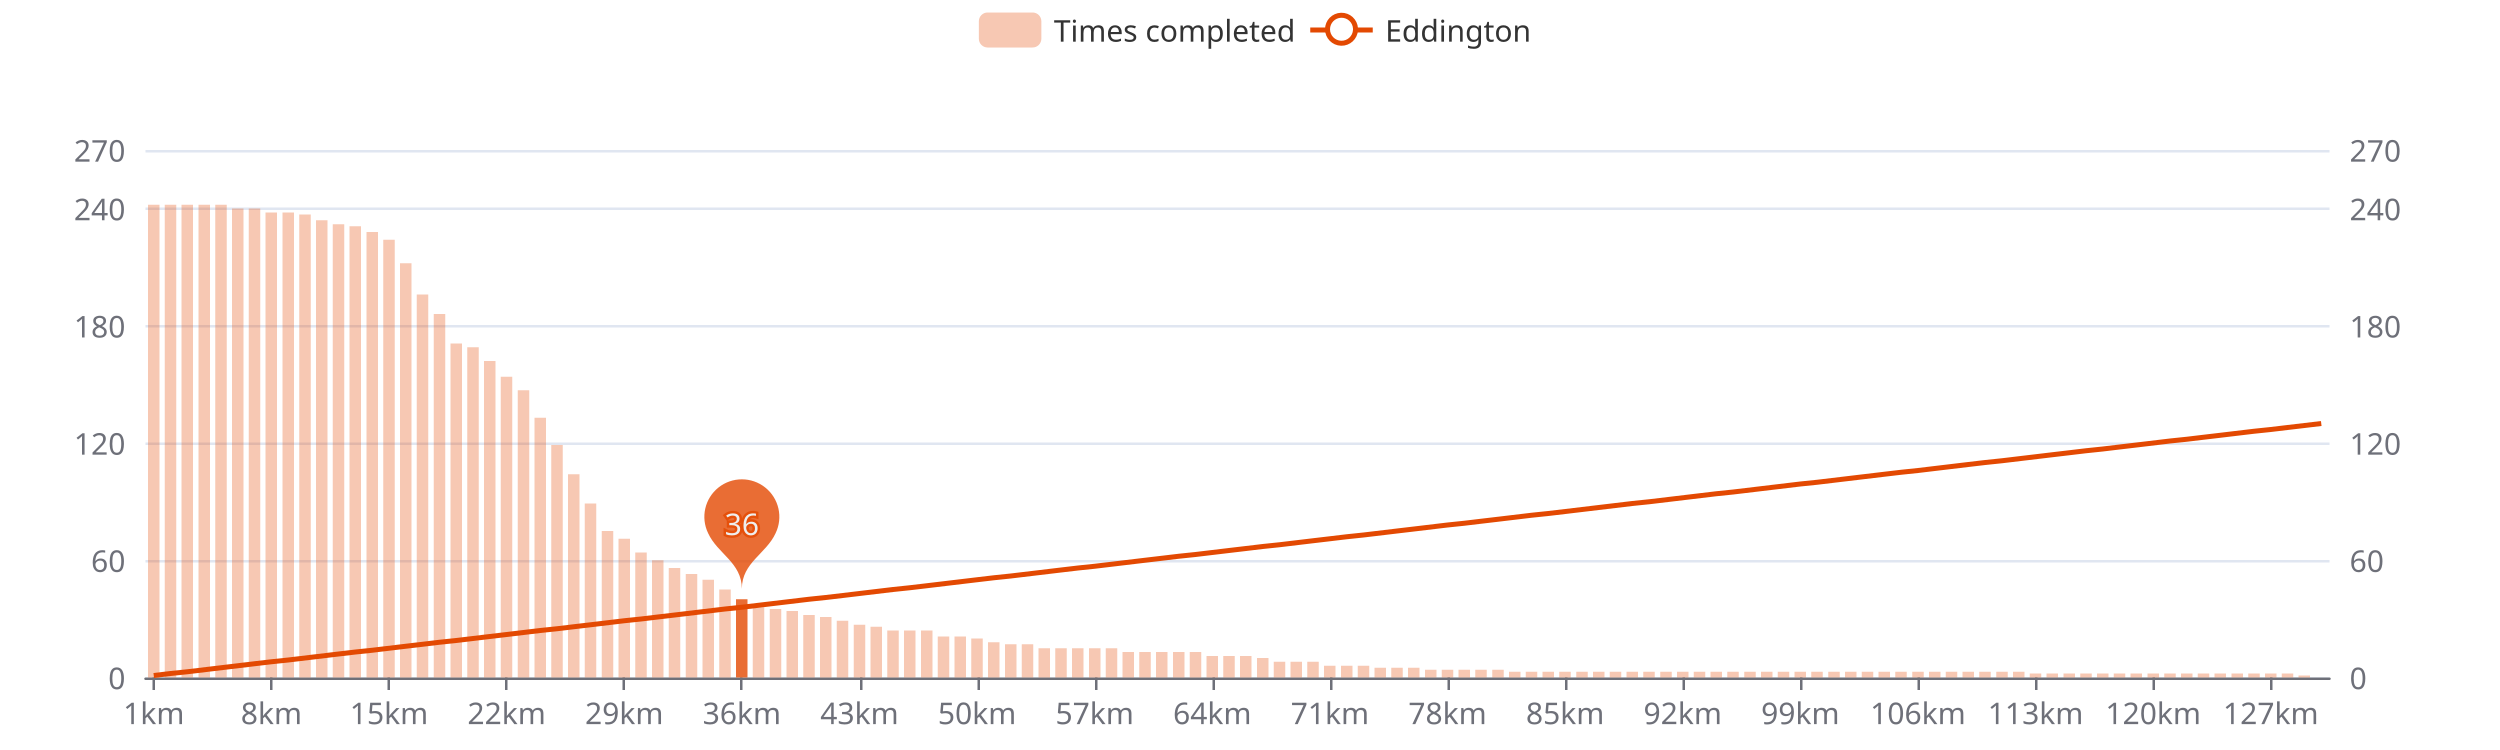
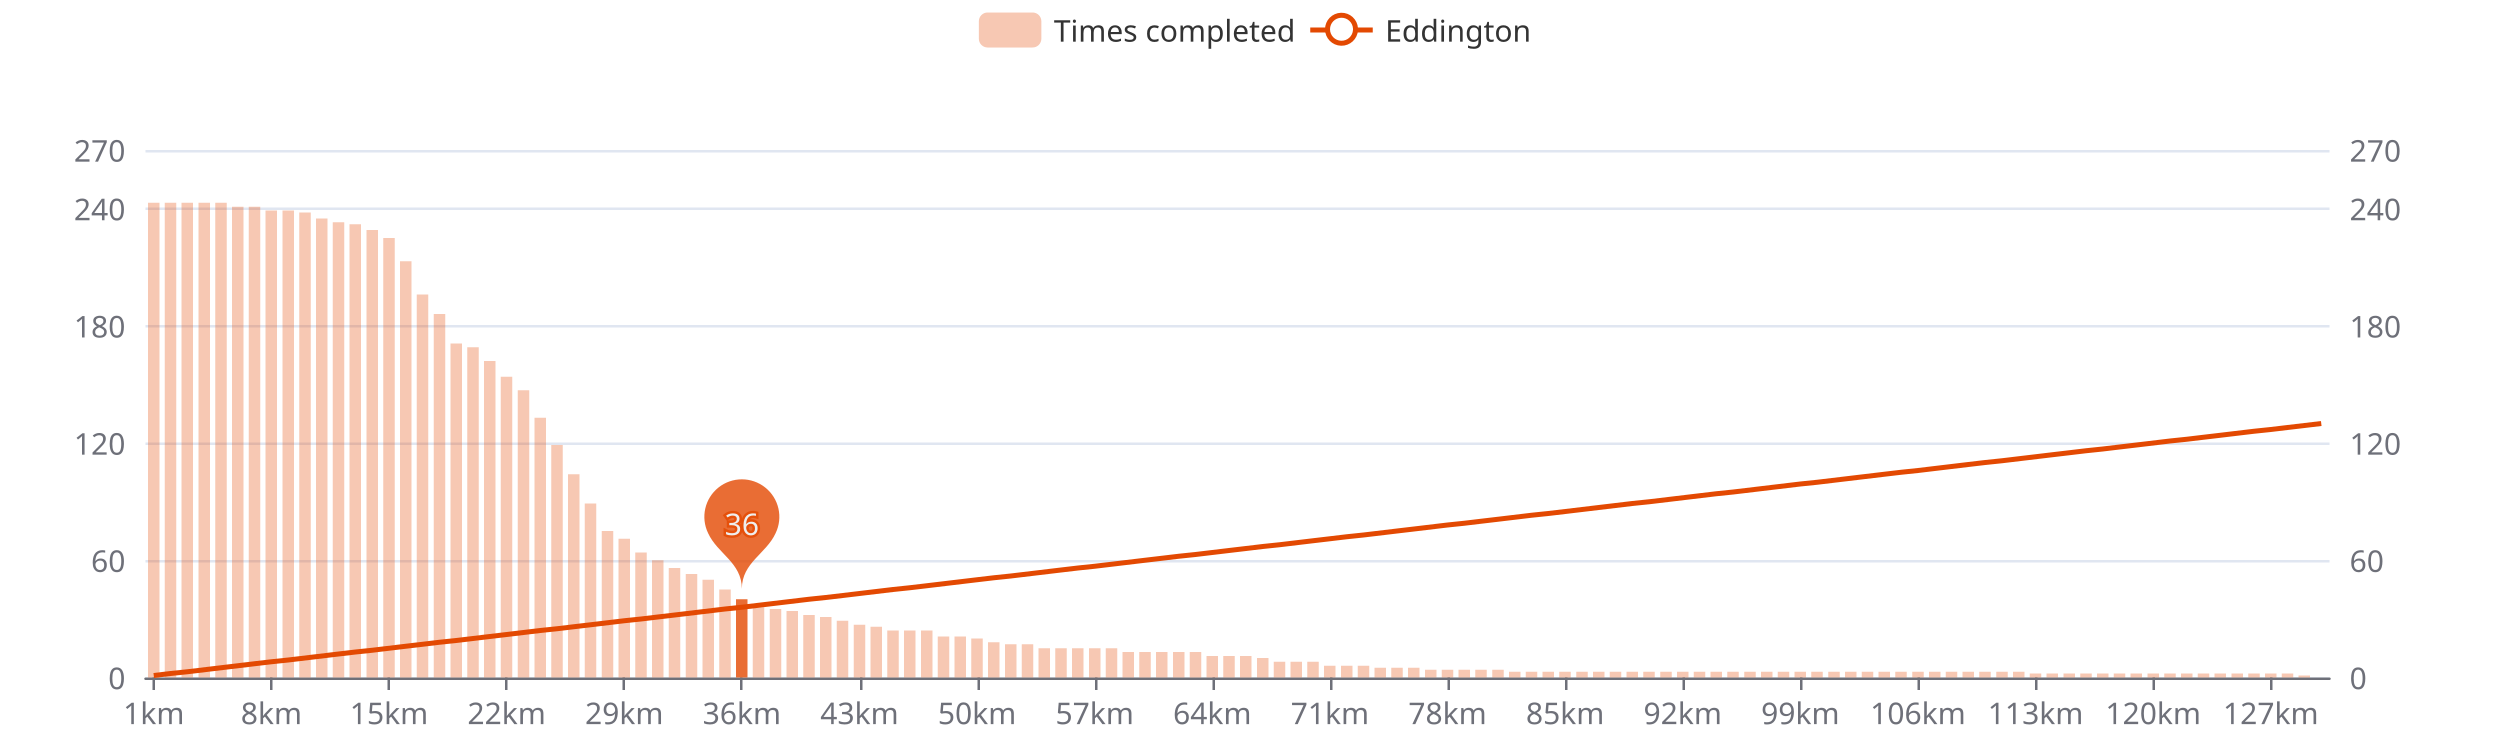
<svg xmlns="http://www.w3.org/2000/svg" width="1000" height="300" version="1.1" baseProfile="full" viewBox="0 0 1000 300">
  <rect width="1000" height="300" x="0" y="0" id="0" fill="#ffffff" />
  <path d="M58.2 271.5L931.8 271.5" fill="none" stroke="#E0E6F1" />
  <path d="M58.2 224.5L931.8 224.5" fill="none" stroke="#E0E6F1" />
  <path d="M58.2 177.5L931.8 177.5" fill="none" stroke="#E0E6F1" />
  <path d="M58.2 130.5L931.8 130.5" fill="none" stroke="#E0E6F1" />
  <path d="M58.2 83.5L931.8 83.5" fill="none" stroke="#E0E6F1" />
  <path d="M58.2 60.5L931.8 60.5" fill="none" stroke="#E0E6F1" />
  <path d="M58.2 271.5L931.8 271.5" fill="none" stroke="#6E7079" stroke-linecap="round" />
  <path d="M61.5 271L61.5 276" fill="none" stroke="#6E7079" />
  <path d="M108.5 271L108.5 276" fill="none" stroke="#6E7079" />
  <path d="M155.5 271L155.5 276" fill="none" stroke="#6E7079" />
  <path d="M202.5 271L202.5 276" fill="none" stroke="#6E7079" />
  <path d="M249.5 271L249.5 276" fill="none" stroke="#6E7079" />
  <path d="M296.5 271L296.5 276" fill="none" stroke="#6E7079" />
  <path d="M344.5 271L344.5 276" fill="none" stroke="#6E7079" />
  <path d="M391.5 271L391.5 276" fill="none" stroke="#6E7079" />
  <path d="M438.5 271L438.5 276" fill="none" stroke="#6E7079" />
  <path d="M485.5 271L485.5 276" fill="none" stroke="#6E7079" />
  <path d="M532.5 271L532.5 276" fill="none" stroke="#6E7079" />
  <path d="M579.5 271L579.5 276" fill="none" stroke="#6E7079" />
  <path d="M626.5 271L626.5 276" fill="none" stroke="#6E7079" />
  <path d="M673.5 271L673.5 276" fill="none" stroke="#6E7079" />
  <path d="M720.5 271L720.5 276" fill="none" stroke="#6E7079" />
  <path d="M767.5 271L767.5 276" fill="none" stroke="#6E7079" />
  <path d="M814.5 271L814.5 276" fill="none" stroke="#6E7079" />
  <path d="M861.5 271L861.5 276" fill="none" stroke="#6E7079" />
  <path d="M908.5 271L908.5 276" fill="none" stroke="#6E7079" />
  <text dominant-baseline="central" text-anchor="end" style="font-size:12px;font-family:sans-serif;" transform="translate(50.16 271)" fill="#6E7079">0</text>
  <text dominant-baseline="central" text-anchor="end" style="font-size:12px;font-family:sans-serif;" transform="translate(50.16 224.1111)" fill="#6E7079">60</text>
  <text dominant-baseline="central" text-anchor="end" style="font-size:12px;font-family:sans-serif;" transform="translate(50.16 177.2222)" fill="#6E7079">120</text>
  <text dominant-baseline="central" text-anchor="end" style="font-size:12px;font-family:sans-serif;" transform="translate(50.16 130.3333)" fill="#6E7079">180</text>
  <text dominant-baseline="central" text-anchor="end" style="font-size:12px;font-family:sans-serif;" transform="translate(50.16 83.4444)" fill="#6E7079">240</text>
  <text dominant-baseline="central" text-anchor="end" style="font-size:12px;font-family:sans-serif;" transform="translate(50.16 60)" fill="#6E7079">270</text>
  <text dominant-baseline="central" text-anchor="start" style="font-size:12px;font-family:sans-serif;" transform="translate(939.84 271)" fill="#6E7079">0</text>
  <text dominant-baseline="central" text-anchor="start" style="font-size:12px;font-family:sans-serif;" transform="translate(939.84 224.1111)" fill="#6E7079">60</text>
  <text dominant-baseline="central" text-anchor="start" style="font-size:12px;font-family:sans-serif;" transform="translate(939.84 177.2222)" fill="#6E7079">120</text>
  <text dominant-baseline="central" text-anchor="start" style="font-size:12px;font-family:sans-serif;" transform="translate(939.84 130.3333)" fill="#6E7079">180</text>
  <text dominant-baseline="central" text-anchor="start" style="font-size:12px;font-family:sans-serif;" transform="translate(939.84 83.4444)" fill="#6E7079">240</text>
  <text dominant-baseline="central" text-anchor="start" style="font-size:12px;font-family:sans-serif;" transform="translate(939.84 60)" fill="#6E7079">270</text>
  <text dominant-baseline="central" text-anchor="middle" style="font-size:12px;font-family:sans-serif;" y="6" transform="translate(61.5203 279)" fill="#6E7079">1km</text>
  <text dominant-baseline="central" text-anchor="middle" style="font-size:12px;font-family:sans-serif;" y="6" transform="translate(108.5646 279)" fill="#6E7079">8km</text>
  <text dominant-baseline="central" text-anchor="middle" style="font-size:12px;font-family:sans-serif;" y="6" transform="translate(155.6089 279)" fill="#6E7079">15km</text>
  <text dominant-baseline="central" text-anchor="middle" style="font-size:12px;font-family:sans-serif;" y="6" transform="translate(202.6532 279)" fill="#6E7079">22km</text>
  <text dominant-baseline="central" text-anchor="middle" style="font-size:12px;font-family:sans-serif;" y="6" transform="translate(249.6975 279)" fill="#6E7079">29km</text>
  <text dominant-baseline="central" text-anchor="middle" style="font-size:12px;font-family:sans-serif;" y="6" transform="translate(296.7418 279)" fill="#6E7079">36km</text>
  <text dominant-baseline="central" text-anchor="middle" style="font-size:12px;font-family:sans-serif;" y="6" transform="translate(343.7862 279)" fill="#6E7079">43km</text>
  <text dominant-baseline="central" text-anchor="middle" style="font-size:12px;font-family:sans-serif;" y="6" transform="translate(390.8305 279)" fill="#6E7079">50km</text>
  <text dominant-baseline="central" text-anchor="middle" style="font-size:12px;font-family:sans-serif;" y="6" transform="translate(437.8748 279)" fill="#6E7079">57km</text>
  <text dominant-baseline="central" text-anchor="middle" style="font-size:12px;font-family:sans-serif;" y="6" transform="translate(484.9191 279)" fill="#6E7079">64km</text>
  <text dominant-baseline="central" text-anchor="middle" style="font-size:12px;font-family:sans-serif;" y="6" transform="translate(531.9634 279)" fill="#6E7079">71km</text>
  <text dominant-baseline="central" text-anchor="middle" style="font-size:12px;font-family:sans-serif;" y="6" transform="translate(579.0077 279)" fill="#6E7079">78km</text>
  <text dominant-baseline="central" text-anchor="middle" style="font-size:12px;font-family:sans-serif;" y="6" transform="translate(626.052 279)" fill="#6E7079">85km</text>
  <text dominant-baseline="central" text-anchor="middle" style="font-size:12px;font-family:sans-serif;" y="6" transform="translate(673.0963 279)" fill="#6E7079">92km</text>
  <text dominant-baseline="central" text-anchor="middle" style="font-size:12px;font-family:sans-serif;" y="6" transform="translate(720.1406 279)" fill="#6E7079">99km</text>
  <text dominant-baseline="central" text-anchor="middle" style="font-size:12px;font-family:sans-serif;" y="6" transform="translate(767.1849 279)" fill="#6E7079">106km</text>
  <text dominant-baseline="central" text-anchor="middle" style="font-size:12px;font-family:sans-serif;" y="6" transform="translate(814.2292 279)" fill="#6E7079">113km</text>
  <text dominant-baseline="central" text-anchor="middle" style="font-size:12px;font-family:sans-serif;" y="6" transform="translate(861.2735 279)" fill="#6E7079">120km</text>
  <text dominant-baseline="central" text-anchor="middle" style="font-size:12px;font-family:sans-serif;" y="6" transform="translate(908.3178 279)" fill="#6E7079">127km</text>
-   <path d="M59.2 271l4.6 0l0 -189.1l-4.6 0Z" fill="rgb(227,73,2)" fill-opacity="0.3" />
-   <path d="M65.9 271l4.6 0l0 -189.1l-4.6 0Z" fill="rgb(227,73,2)" fill-opacity="0.3" />
-   <path d="M72.6 271l4.6 0l0 -189.1l-4.6 0Z" fill="rgb(227,73,2)" fill-opacity="0.3" />
-   <path d="M79.4 271l4.6 0l0 -189.1l-4.6 0Z" fill="rgb(227,73,2)" fill-opacity="0.3" />
-   <path d="M86.1 271l4.6 0l0 -189.1l-4.6 0Z" fill="rgb(227,73,2)" fill-opacity="0.3" />
-   <path d="M92.8 271l4.6 0l0 -187.6l-4.6 0Z" fill="rgb(227,73,2)" fill-opacity="0.3" />
-   <path d="M99.5 271l4.6 0l0 -187.6l-4.6 0Z" fill="rgb(227,73,2)" fill-opacity="0.3" />
-   <path d="M106.2 271l4.6 0l0 -186l-4.6 0Z" fill="rgb(227,73,2)" fill-opacity="0.3" />
-   <path d="M113 271l4.6 0l0 -186l-4.6 0Z" fill="rgb(227,73,2)" fill-opacity="0.3" />
-   <path d="M119.7 271l4.6 0l0 -185.2l-4.6 0Z" fill="rgb(227,73,2)" fill-opacity="0.3" />
-   <path d="M126.4 271l4.6 0l0 -182.9l-4.6 0Z" fill="rgb(227,73,2)" fill-opacity="0.3" />
-   <path d="M133.1 271l4.6 0l0 -181.3l-4.6 0Z" fill="rgb(227,73,2)" fill-opacity="0.3" />
-   <path d="M139.8 271l4.6 0l0 -180.5l-4.6 0Z" fill="rgb(227,73,2)" fill-opacity="0.3" />
-   <path d="M146.6 271l4.6 0l0 -178.2l-4.6 0Z" fill="rgb(227,73,2)" fill-opacity="0.3" />
-   <path d="M153.3 271l4.6 0l0 -175.1l-4.6 0Z" fill="rgb(227,73,2)" fill-opacity="0.3" />
-   <path d="M160 271l4.6 0l0 -165.7l-4.6 0Z" fill="rgb(227,73,2)" fill-opacity="0.3" />
+   <path d="M59.2 271l4.6 0l0 -189.9l-4.6 0Z" fill="rgb(227,73,2)" fill-opacity="0.3" />
+   <path d="M65.9 271l4.6 0l0 -189.9l-4.6 0Z" fill="rgb(227,73,2)" fill-opacity="0.3" />
+   <path d="M72.6 271l4.6 0l0 -189.9l-4.6 0Z" fill="rgb(227,73,2)" fill-opacity="0.3" />
+   <path d="M79.4 271l4.6 0l0 -189.9l-4.6 0Z" fill="rgb(227,73,2)" fill-opacity="0.3" />
+   <path d="M86.1 271l4.6 0l0 -189.9l-4.6 0Z" fill="rgb(227,73,2)" fill-opacity="0.3" />
+   <path d="M92.8 271l4.6 0l0 -188.3l-4.6 0Z" fill="rgb(227,73,2)" fill-opacity="0.3" />
+   <path d="M99.5 271l4.6 0l0 -188.3l-4.6 0Z" fill="rgb(227,73,2)" fill-opacity="0.3" />
+   <path d="M106.2 271l4.6 0l0 -186.8l-4.6 0Z" fill="rgb(227,73,2)" fill-opacity="0.3" />
+   <path d="M113 271l4.6 0l0 -186.8l-4.6 0Z" fill="rgb(227,73,2)" fill-opacity="0.3" />
+   <path d="M119.7 271l4.6 0l0 -186l-4.6 0Z" fill="rgb(227,73,2)" fill-opacity="0.3" />
+   <path d="M126.4 271l4.6 0l0 -183.6l-4.6 0Z" fill="rgb(227,73,2)" fill-opacity="0.3" />
+   <path d="M133.1 271l4.6 0l0 -182.1l-4.6 0Z" fill="rgb(227,73,2)" fill-opacity="0.3" />
+   <path d="M139.8 271l4.6 0l0 -181.3l-4.6 0Z" fill="rgb(227,73,2)" fill-opacity="0.3" />
+   <path d="M146.6 271l4.6 0l0 -179l-4.6 0Z" fill="rgb(227,73,2)" fill-opacity="0.3" />
+   <path d="M153.3 271l4.6 0l0 -175.8l-4.6 0Z" fill="rgb(227,73,2)" fill-opacity="0.3" />
+   <path d="M160 271l4.6 0l0 -166.5l-4.6 0Z" fill="rgb(227,73,2)" fill-opacity="0.3" />
  <path d="M166.7 271l4.6 0l0 -153.2l-4.6 0Z" fill="rgb(227,73,2)" fill-opacity="0.3" />
  <path d="M173.5 271l4.6 0l0 -145.4l-4.6 0Z" fill="rgb(227,73,2)" fill-opacity="0.3" />
  <path d="M180.2 271l4.6 0l0 -133.6l-4.6 0Z" fill="rgb(227,73,2)" fill-opacity="0.3" />
  <path d="M186.9 271l4.6 0l0 -132.1l-4.6 0Z" fill="rgb(227,73,2)" fill-opacity="0.3" />
  <path d="M193.6 271l4.6 0l0 -126.6l-4.6 0Z" fill="rgb(227,73,2)" fill-opacity="0.3" />
  <path d="M200.3 271l4.6 0l0 -120.3l-4.6 0Z" fill="rgb(227,73,2)" fill-opacity="0.3" />
  <path d="M207.1 271l4.6 0l0 -114.9l-4.6 0Z" fill="rgb(227,73,2)" fill-opacity="0.3" />
  <path d="M213.8 271l4.6 0l0 -103.9l-4.6 0Z" fill="rgb(227,73,2)" fill-opacity="0.3" />
  <path d="M220.5 271l4.6 0l0 -93l-4.6 0Z" fill="rgb(227,73,2)" fill-opacity="0.3" />
  <path d="M227.2 271l4.6 0l0 -81.3l-4.6 0Z" fill="rgb(227,73,2)" fill-opacity="0.3" />
  <path d="M233.9 271l4.6 0l0 -69.6l-4.6 0Z" fill="rgb(227,73,2)" fill-opacity="0.3" />
  <path d="M240.7 271l4.6 0l0 -58.6l-4.6 0Z" fill="rgb(227,73,2)" fill-opacity="0.3" />
  <path d="M247.4 271l4.6 0l0 -55.5l-4.6 0Z" fill="rgb(227,73,2)" fill-opacity="0.3" />
  <path d="M254.1 271l4.6 0l0 -50l-4.6 0Z" fill="rgb(227,73,2)" fill-opacity="0.3" />
  <path d="M260.8 271l4.6 0l0 -46.9l-4.6 0Z" fill="rgb(227,73,2)" fill-opacity="0.3" />
  <path d="M267.5 271l4.6 0l0 -43.8l-4.6 0Z" fill="rgb(227,73,2)" fill-opacity="0.3" />
  <path d="M274.3 271l4.6 0l0 -41.4l-4.6 0Z" fill="rgb(227,73,2)" fill-opacity="0.3" />
  <path d="M281 271l4.6 0l0 -39.1l-4.6 0Z" fill="rgb(227,73,2)" fill-opacity="0.3" />
  <path d="M287.7 271l4.6 0l0 -35.2l-4.6 0Z" fill="rgb(227,73,2)" fill-opacity="0.3" />
  <path d="M294.4 271l4.6 0l0 -31.3l-4.6 0Z" fill="rgb(227,73,2)" fill-opacity="0.8" />
  <path d="M301.1 271l4.6 0l0 -28.1l-4.6 0Z" fill="rgb(227,73,2)" fill-opacity="0.3" />
  <path d="M307.9 271l4.6 0l0 -27.4l-4.6 0Z" fill="rgb(227,73,2)" fill-opacity="0.3" />
  <path d="M314.6 271l4.6 0l0 -26.6l-4.6 0Z" fill="rgb(227,73,2)" fill-opacity="0.3" />
  <path d="M321.3 271l4.6 0l0 -25l-4.6 0Z" fill="rgb(227,73,2)" fill-opacity="0.3" />
  <path d="M328 271l4.6 0l0 -24.2l-4.6 0Z" fill="rgb(227,73,2)" fill-opacity="0.3" />
  <path d="M334.7 271l4.6 0l0 -22.7l-4.6 0Z" fill="rgb(227,73,2)" fill-opacity="0.3" />
  <path d="M341.5 271l4.6 0l0 -21.1l-4.6 0Z" fill="rgb(227,73,2)" fill-opacity="0.3" />
  <path d="M348.2 271l4.6 0l0 -20.3l-4.6 0Z" fill="rgb(227,73,2)" fill-opacity="0.3" />
  <path d="M354.9 271l4.6 0l0 -18.8l-4.6 0Z" fill="rgb(227,73,2)" fill-opacity="0.3" />
  <path d="M361.6 271l4.6 0l0 -18.8l-4.6 0Z" fill="rgb(227,73,2)" fill-opacity="0.3" />
  <path d="M368.4 271l4.6 0l0 -18.8l-4.6 0Z" fill="rgb(227,73,2)" fill-opacity="0.3" />
  <path d="M375.1 271l4.6 0l0 -16.4l-4.6 0Z" fill="rgb(227,73,2)" fill-opacity="0.3" />
  <path d="M381.8 271l4.6 0l0 -16.4l-4.6 0Z" fill="rgb(227,73,2)" fill-opacity="0.3" />
  <path d="M388.5 271l4.6 0l0 -15.6l-4.6 0Z" fill="rgb(227,73,2)" fill-opacity="0.3" />
  <path d="M395.2 271l4.6 0l0 -14.1l-4.6 0Z" fill="rgb(227,73,2)" fill-opacity="0.3" />
  <path d="M402 271l4.6 0l0 -13.3l-4.6 0Z" fill="rgb(227,73,2)" fill-opacity="0.3" />
  <path d="M408.7 271l4.6 0l0 -13.3l-4.6 0Z" fill="rgb(227,73,2)" fill-opacity="0.3" />
  <path d="M415.4 271l4.6 0l0 -11.7l-4.6 0Z" fill="rgb(227,73,2)" fill-opacity="0.3" />
  <path d="M422.1 271l4.6 0l0 -11.7l-4.6 0Z" fill="rgb(227,73,2)" fill-opacity="0.3" />
  <path d="M428.8 271l4.6 0l0 -11.7l-4.6 0Z" fill="rgb(227,73,2)" fill-opacity="0.3" />
  <path d="M435.6 271l4.6 0l0 -11.7l-4.6 0Z" fill="rgb(227,73,2)" fill-opacity="0.3" />
  <path d="M442.3 271l4.6 0l0 -11.7l-4.6 0Z" fill="rgb(227,73,2)" fill-opacity="0.3" />
  <path d="M449 271l4.6 0l0 -10.2l-4.6 0Z" fill="rgb(227,73,2)" fill-opacity="0.3" />
  <path d="M455.7 271l4.6 0l0 -10.2l-4.6 0Z" fill="rgb(227,73,2)" fill-opacity="0.3" />
  <path d="M462.4 271l4.6 0l0 -10.2l-4.6 0Z" fill="rgb(227,73,2)" fill-opacity="0.3" />
  <path d="M469.2 271l4.6 0l0 -10.2l-4.6 0Z" fill="rgb(227,73,2)" fill-opacity="0.3" />
  <path d="M475.9 271l4.6 0l0 -10.2l-4.6 0Z" fill="rgb(227,73,2)" fill-opacity="0.3" />
  <path d="M482.6 271l4.6 0l0 -8.6l-4.6 0Z" fill="rgb(227,73,2)" fill-opacity="0.3" />
  <path d="M489.3 271l4.6 0l0 -8.6l-4.6 0Z" fill="rgb(227,73,2)" fill-opacity="0.3" />
  <path d="M496 271l4.6 0l0 -8.6l-4.6 0Z" fill="rgb(227,73,2)" fill-opacity="0.3" />
  <path d="M502.8 271l4.6 0l0 -7.8l-4.6 0Z" fill="rgb(227,73,2)" fill-opacity="0.3" />
  <path d="M509.5 271l4.6 0l0 -6.3l-4.6 0Z" fill="rgb(227,73,2)" fill-opacity="0.3" />
  <path d="M516.2 271l4.6 0l0 -6.3l-4.6 0Z" fill="rgb(227,73,2)" fill-opacity="0.3" />
  <path d="M522.9 271l4.6 0l0 -6.3l-4.6 0Z" fill="rgb(227,73,2)" fill-opacity="0.3" />
  <path d="M529.6 271l4.6 0l0 -4.7l-4.6 0Z" fill="rgb(227,73,2)" fill-opacity="0.3" />
  <path d="M536.4 271l4.6 0l0 -4.7l-4.6 0Z" fill="rgb(227,73,2)" fill-opacity="0.3" />
  <path d="M543.1 271l4.6 0l0 -4.7l-4.6 0Z" fill="rgb(227,73,2)" fill-opacity="0.3" />
  <path d="M549.8 271l4.6 0l0 -3.9l-4.6 0Z" fill="rgb(227,73,2)" fill-opacity="0.3" />
  <path d="M556.5 271l4.6 0l0 -3.9l-4.6 0Z" fill="rgb(227,73,2)" fill-opacity="0.3" />
  <path d="M563.2 271l4.6 0l0 -3.9l-4.6 0Z" fill="rgb(227,73,2)" fill-opacity="0.3" />
  <path d="M570 271l4.6 0l0 -3.1l-4.6 0Z" fill="rgb(227,73,2)" fill-opacity="0.3" />
  <path d="M576.7 271l4.6 0l0 -3.1l-4.6 0Z" fill="rgb(227,73,2)" fill-opacity="0.3" />
  <path d="M583.4 271l4.6 0l0 -3.1l-4.6 0Z" fill="rgb(227,73,2)" fill-opacity="0.3" />
  <path d="M590.1 271l4.6 0l0 -3.1l-4.6 0Z" fill="rgb(227,73,2)" fill-opacity="0.3" />
  <path d="M596.9 271l4.6 0l0 -3.1l-4.6 0Z" fill="rgb(227,73,2)" fill-opacity="0.3" />
  <path d="M603.6 271l4.6 0l0 -2.3l-4.6 0Z" fill="rgb(227,73,2)" fill-opacity="0.3" />
  <path d="M610.3 271l4.6 0l0 -2.3l-4.6 0Z" fill="rgb(227,73,2)" fill-opacity="0.3" />
  <path d="M617 271l4.6 0l0 -2.3l-4.6 0Z" fill="rgb(227,73,2)" fill-opacity="0.3" />
  <path d="M623.7 271l4.6 0l0 -2.3l-4.6 0Z" fill="rgb(227,73,2)" fill-opacity="0.3" />
  <path d="M630.5 271l4.6 0l0 -2.3l-4.6 0Z" fill="rgb(227,73,2)" fill-opacity="0.3" />
  <path d="M637.2 271l4.6 0l0 -2.3l-4.6 0Z" fill="rgb(227,73,2)" fill-opacity="0.3" />
  <path d="M643.9 271l4.6 0l0 -2.3l-4.6 0Z" fill="rgb(227,73,2)" fill-opacity="0.3" />
  <path d="M650.6 271l4.6 0l0 -2.3l-4.6 0Z" fill="rgb(227,73,2)" fill-opacity="0.3" />
  <path d="M657.3 271l4.6 0l0 -2.3l-4.6 0Z" fill="rgb(227,73,2)" fill-opacity="0.3" />
  <path d="M664.1 271l4.6 0l0 -2.3l-4.6 0Z" fill="rgb(227,73,2)" fill-opacity="0.3" />
  <path d="M670.8 271l4.6 0l0 -2.3l-4.6 0Z" fill="rgb(227,73,2)" fill-opacity="0.3" />
  <path d="M677.5 271l4.6 0l0 -2.3l-4.6 0Z" fill="rgb(227,73,2)" fill-opacity="0.3" />
  <path d="M684.2 271l4.6 0l0 -2.3l-4.6 0Z" fill="rgb(227,73,2)" fill-opacity="0.3" />
  <path d="M690.9 271l4.6 0l0 -2.3l-4.6 0Z" fill="rgb(227,73,2)" fill-opacity="0.3" />
  <path d="M697.7 271l4.6 0l0 -2.3l-4.6 0Z" fill="rgb(227,73,2)" fill-opacity="0.3" />
  <path d="M704.4 271l4.6 0l0 -2.3l-4.6 0Z" fill="rgb(227,73,2)" fill-opacity="0.3" />
  <path d="M711.1 271l4.6 0l0 -2.3l-4.6 0Z" fill="rgb(227,73,2)" fill-opacity="0.3" />
  <path d="M717.8 271l4.6 0l0 -2.3l-4.6 0Z" fill="rgb(227,73,2)" fill-opacity="0.3" />
  <path d="M724.5 271l4.6 0l0 -2.3l-4.6 0Z" fill="rgb(227,73,2)" fill-opacity="0.3" />
  <path d="M731.3 271l4.6 0l0 -2.3l-4.6 0Z" fill="rgb(227,73,2)" fill-opacity="0.3" />
  <path d="M738 271l4.6 0l0 -2.3l-4.6 0Z" fill="rgb(227,73,2)" fill-opacity="0.3" />
  <path d="M744.7 271l4.6 0l0 -2.3l-4.6 0Z" fill="rgb(227,73,2)" fill-opacity="0.3" />
  <path d="M751.4 271l4.6 0l0 -2.3l-4.6 0Z" fill="rgb(227,73,2)" fill-opacity="0.3" />
  <path d="M758.1 271l4.6 0l0 -2.3l-4.6 0Z" fill="rgb(227,73,2)" fill-opacity="0.3" />
  <path d="M764.9 271l4.6 0l0 -2.3l-4.6 0Z" fill="rgb(227,73,2)" fill-opacity="0.3" />
  <path d="M771.6 271l4.6 0l0 -2.3l-4.6 0Z" fill="rgb(227,73,2)" fill-opacity="0.3" />
  <path d="M778.3 271l4.6 0l0 -2.3l-4.6 0Z" fill="rgb(227,73,2)" fill-opacity="0.3" />
  <path d="M785 271l4.6 0l0 -2.3l-4.6 0Z" fill="rgb(227,73,2)" fill-opacity="0.3" />
  <path d="M791.7 271l4.6 0l0 -2.3l-4.6 0Z" fill="rgb(227,73,2)" fill-opacity="0.3" />
  <path d="M798.5 271l4.6 0l0 -2.3l-4.6 0Z" fill="rgb(227,73,2)" fill-opacity="0.3" />
  <path d="M805.2 271l4.6 0l0 -2.3l-4.6 0Z" fill="rgb(227,73,2)" fill-opacity="0.3" />
  <path d="M811.9 271l4.6 0l0 -1.6l-4.6 0Z" fill="rgb(227,73,2)" fill-opacity="0.3" />
  <path d="M818.6 271l4.6 0l0 -1.6l-4.6 0Z" fill="rgb(227,73,2)" fill-opacity="0.3" />
  <path d="M825.4 271l4.6 0l0 -1.6l-4.6 0Z" fill="rgb(227,73,2)" fill-opacity="0.3" />
  <path d="M832.1 271l4.6 0l0 -1.6l-4.6 0Z" fill="rgb(227,73,2)" fill-opacity="0.3" />
  <path d="M838.8 271l4.6 0l0 -1.6l-4.6 0Z" fill="rgb(227,73,2)" fill-opacity="0.3" />
  <path d="M845.5 271l4.6 0l0 -1.6l-4.6 0Z" fill="rgb(227,73,2)" fill-opacity="0.3" />
  <path d="M852.2 271l4.6 0l0 -1.6l-4.6 0Z" fill="rgb(227,73,2)" fill-opacity="0.3" />
  <path d="M859 271l4.6 0l0 -1.6l-4.6 0Z" fill="rgb(227,73,2)" fill-opacity="0.3" />
  <path d="M865.7 271l4.6 0l0 -1.6l-4.6 0Z" fill="rgb(227,73,2)" fill-opacity="0.3" />
  <path d="M872.4 271l4.6 0l0 -1.6l-4.6 0Z" fill="rgb(227,73,2)" fill-opacity="0.3" />
  <path d="M879.1 271l4.6 0l0 -1.6l-4.6 0Z" fill="rgb(227,73,2)" fill-opacity="0.3" />
  <path d="M885.8 271l4.6 0l0 -1.6l-4.6 0Z" fill="rgb(227,73,2)" fill-opacity="0.3" />
  <path d="M892.6 271l4.6 0l0 -1.6l-4.6 0Z" fill="rgb(227,73,2)" fill-opacity="0.3" />
  <path d="M899.3 271l4.6 0l0 -1.6l-4.6 0Z" fill="rgb(227,73,2)" fill-opacity="0.3" />
  <path d="M906 271l4.6 0l0 -1.6l-4.6 0Z" fill="rgb(227,73,2)" fill-opacity="0.3" />
  <path d="M912.7 271l4.6 0l0 -1.6l-4.6 0Z" fill="rgb(227,73,2)" fill-opacity="0.3" />
  <path d="M919.4 271l4.6 0l0 -0.8l-4.6 0Z" fill="rgb(227,73,2)" fill-opacity="0.3" />
  <path d="M926.2 271l4.6 0l0 0l-4.6 0Z" fill="rgb(227,73,2)" fill-opacity="0.3" />
  <path d="M-5 -5l226.9 0l0 24l-226.9 0Z" transform="translate(391.54 5)" fill="rgb(0,0,0)" fill-opacity="0" stroke="#ccc" stroke-width="0" />
  <path d="M3.5 0L21.5 0A3.5 3.5 0 0 1 25 3.5L25 10.5A3.5 3.5 0 0 1 21.5 14L3.5 14A3.5 3.5 0 0 1 0 10.5L0 3.5A3.5 3.5 0 0 1 3.5 0" transform="translate(391.54 5)" fill="rgb(227,73,2)" fill-opacity="0.3" />
  <text dominant-baseline="central" text-anchor="start" style="font-size:12px;font-family:sans-serif;" xml:space="preserve" x="30" y="7" transform="translate(391.54 5)" fill="#333">Times completed</text>
  <path d="M0 7L25 7" transform="translate(524.1 5)" fill="#000" stroke="#E34902" stroke-width="2" stroke-linecap="butt" stroke-miterlimit="10" />
  <path d="M18.1 7A5.6 5.6 0 1 1 18.1 6.4A5.6 5.6 0 0 1 18.1 7" transform="translate(524.1 5)" fill="#fff" stroke="#E34902" stroke-width="2" stroke-linecap="butt" stroke-miterlimit="10" />
  <text dominant-baseline="central" text-anchor="start" style="font-size:12px;font-family:sans-serif;" x="30" y="7" transform="translate(524.1 5)" fill="#333">Eddington</text>
  <path d="M-0.54 -0.89A0.6 0.6 0 1 1 0.54 -0.89C0.39 -0.56 0 -0.42 0 0C0 -0.42 -0.39 -0.56 -0.54 -0.89Z" transform="matrix(25,0,0,25,296.7418,235.5222)" fill="rgb(227,73,2)" fill-opacity="0.8" />
  <text dominant-baseline="central" text-anchor="middle" style="font-size:12px;font-family:sans-serif;" transform="translate(296.7418 209.3794)" fill="#eee" stroke="rgb(227,73,2)" stroke-width="2" paint-order="stroke" stroke-opacity="0.8" stroke-miterlimit="2">36</text>
  <g clip-path="url(#zr0-c0)">
    <path d="M61.5 270.2L68.2 269.4L75 268.7L81.7 267.9L88.4 267.1L95.1 266.3L101.8 265.5L108.6 264.7L115.3 264L122 263.2L128.7 262.4L135.4 261.6L142.2 260.8L148.9 260.1L155.6 259.3L162.3 258.5L169.1 257.7L175.8 256.9L182.5 256.2L189.2 255.4L195.9 254.6L202.7 253.8L209.4 253L216.1 252.2L222.8 251.5L229.5 250.7L236.3 249.9L243 249.1L249.7 248.3L256.4 247.6L263.1 246.8L269.9 246L276.6 245.2L283.3 244.4L290 243.6L296.7 242.9L303.5 242.1L310.2 241.3L316.9 240.5L323.6 239.7L330.3 239L337.1 238.2L343.8 237.4L350.5 236.6L357.2 235.8L363.9 235.1L370.7 234.3L377.4 233.5L384.1 232.7L390.8 231.9L397.6 231.1L404.3 230.4L411 229.6L417.7 228.8L424.4 228L431.2 227.2L437.9 226.5L444.6 225.7L451.3 224.9L458 224.1L464.8 223.3L471.5 222.5L478.2 221.8L484.9 221L491.6 220.2L498.4 219.4L505.1 218.6L511.8 217.9L518.5 217.1L525.2 216.3L532 215.5L538.7 214.7L545.4 214L552.1 213.2L558.8 212.4L565.6 211.6L572.3 210.8L579 210L585.7 209.3L592.4 208.5L599.2 207.7L605.9 206.9L612.6 206.1L619.3 205.4L626.1 204.6L632.8 203.8L639.5 203L646.2 202.2L652.9 201.4L659.7 200.7L666.4 199.9L673.1 199.1L679.8 198.3L686.5 197.5L693.3 196.8L700 196L706.7 195.2L713.4 194.4L720.1 193.6L726.9 192.9L733.6 192.1L740.3 191.3L747 190.5L753.7 189.7L760.5 188.9L767.2 188.2L773.9 187.4L780.6 186.6L787.3 185.8L794.1 185L800.8 184.3L807.5 183.5L814.2 182.7L820.9 181.9L827.7 181.1L834.4 180.3L841.1 179.6L847.8 178.8L854.6 178L861.3 177.2L868 176.4L874.7 175.7L881.4 174.9L888.2 174.1L894.9 173.3L901.6 172.5L908.3 171.8L915 171L921.8 170.2L928.5 169.4" fill="none" stroke="#E34902" stroke-width="2" stroke-linejoin="bevel" />
  </g>
  <defs>
    <clipPath id="zr0-c0">
      <path d="M57 59l876 0l0 213l-876 0Z" fill="#000" />
    </clipPath>
  </defs>
</svg>
